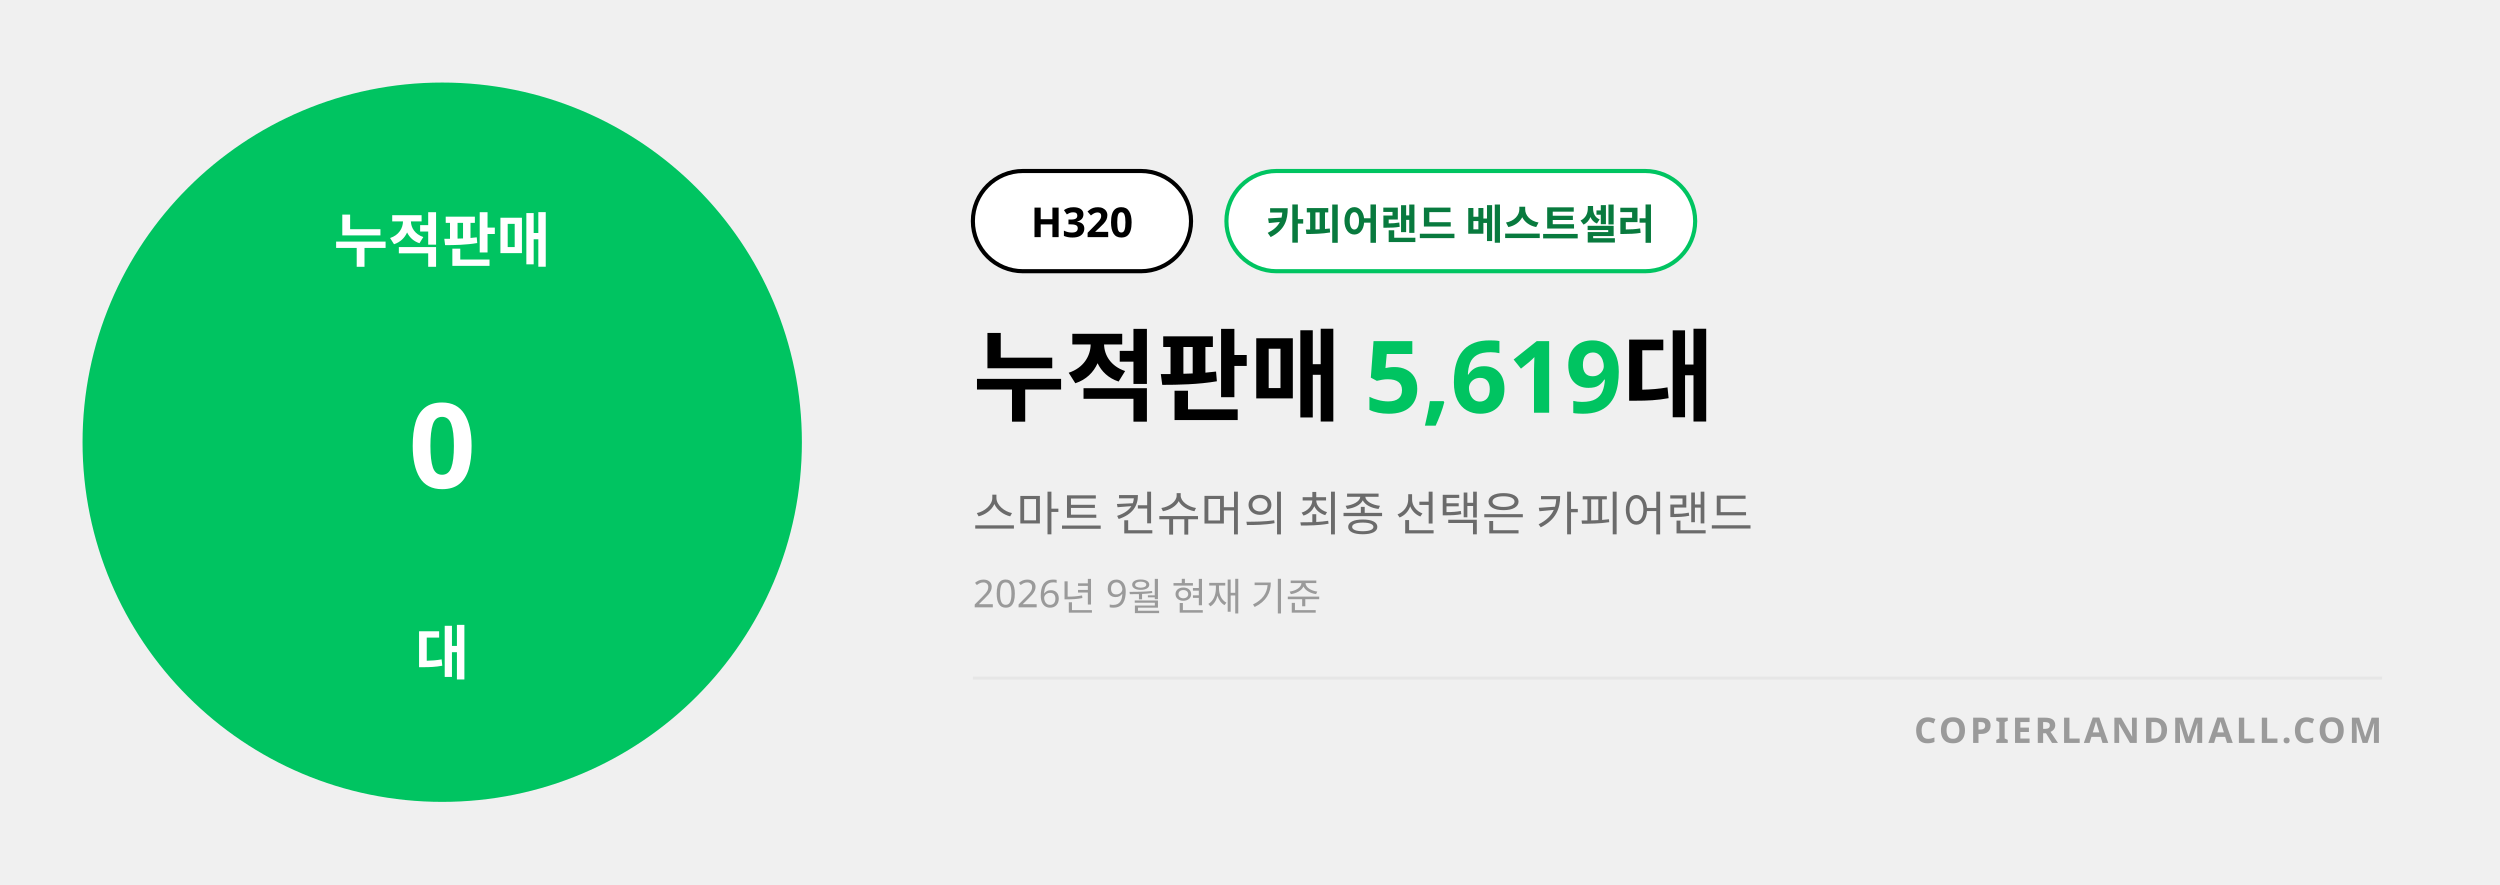
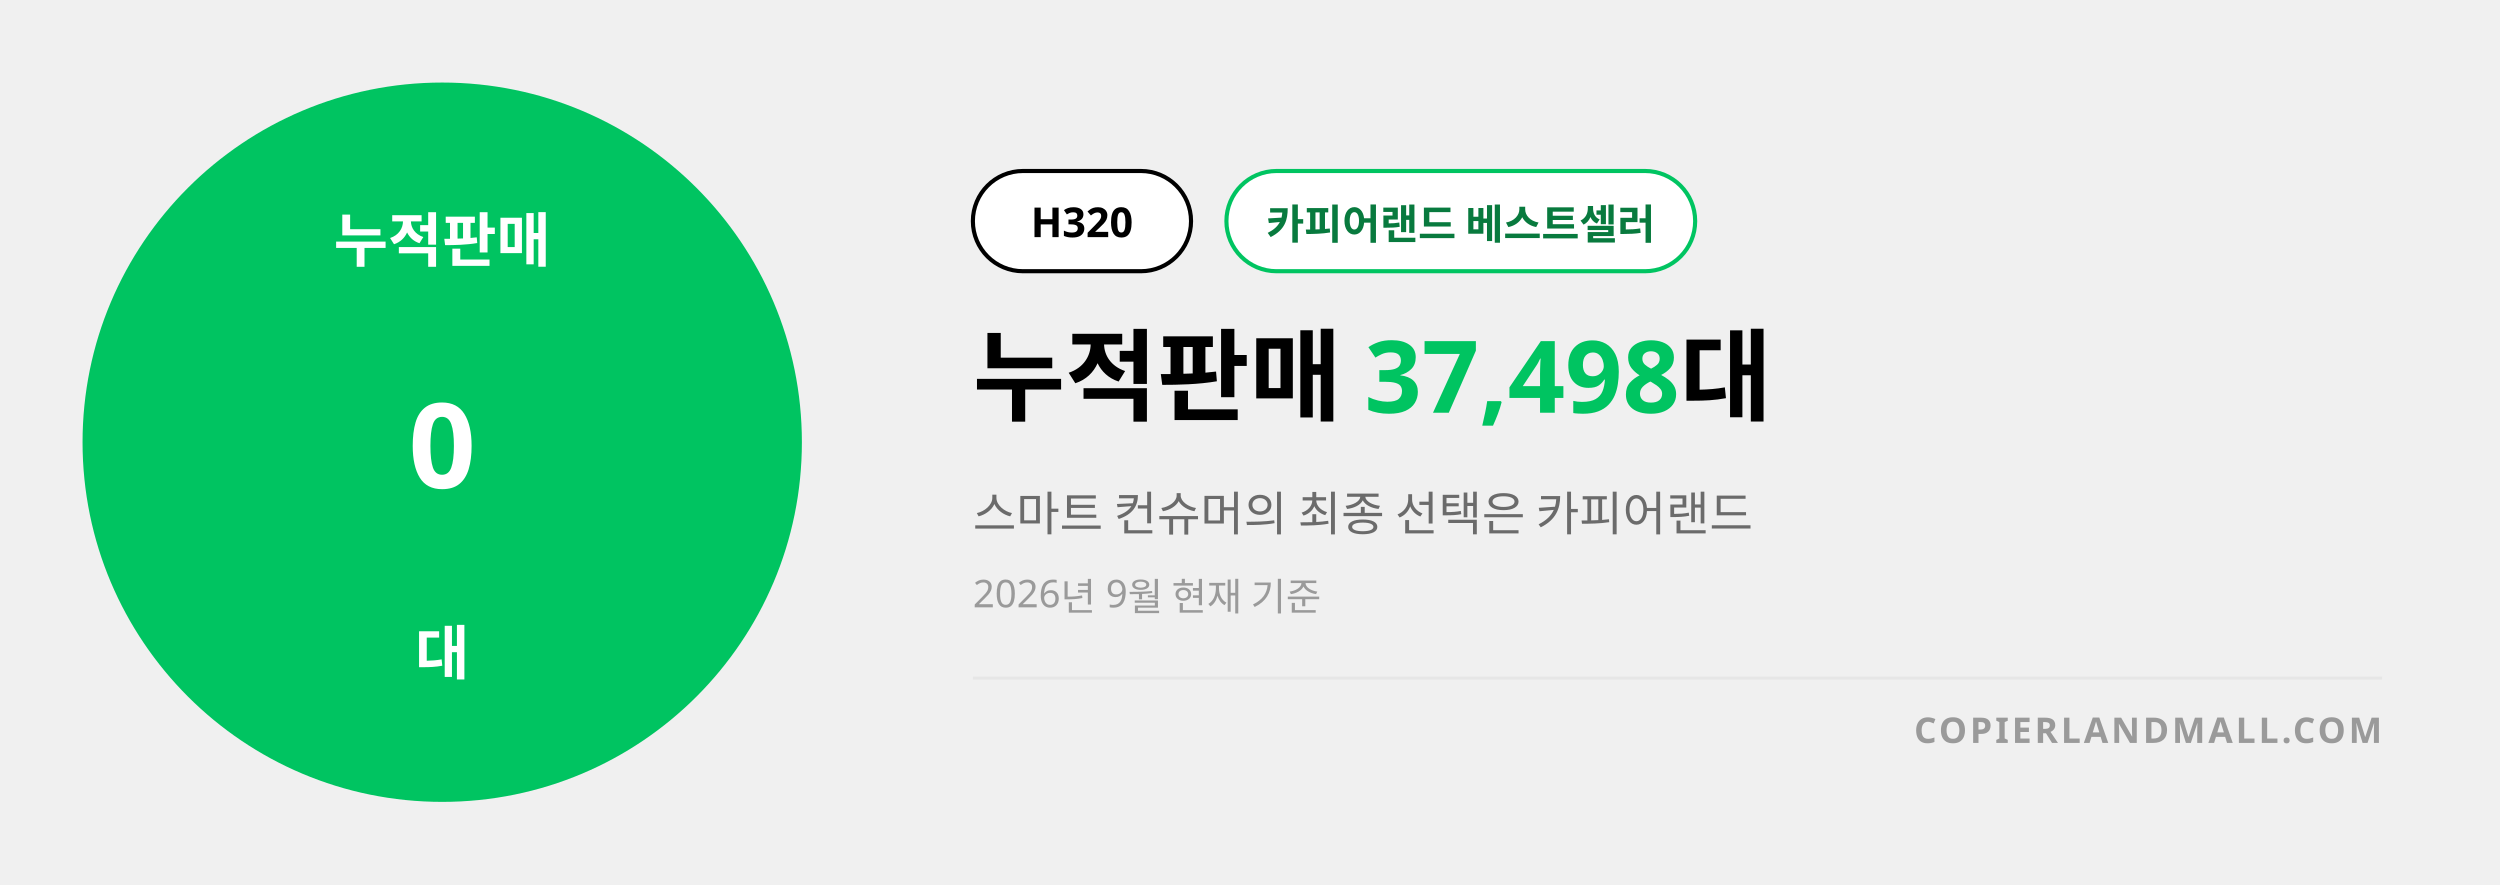
<svg xmlns="http://www.w3.org/2000/svg" width="848" height="300" viewBox="0 0 848 300" role="img">
  <defs>
    <clipPath id="reelClip">
      <rect x="0" y="120.0" width="848" height="60.0" />
    </clipPath>
    <style>
      .pc-reel { animation: pc-loop 6.0s infinite; }
      @keyframes pc-loop {
-         0% { transform: translateY(0); opacity: 1; animation-timing-function: steps(57, end); }
-         33.333% { transform: translateY(-3306.0px); opacity: 1; }
-         83.333% { transform: translateY(-3306.0px); opacity: 1; }
-         85.833% { transform: translateY(-3306.0px); opacity: 0; }
+         0% { transform: translateY(0); opacity: 1; animation-timing-function: steps(58, end); }
+         33.333% { transform: translateY(-3364.0px); opacity: 1; }
+         83.333% { transform: translateY(-3364.0px); opacity: 1; }
+         85.833% { transform: translateY(-3364.0px); opacity: 0; }
        85.883% { transform: translateY(0); opacity: 0; }
        88.333% { transform: translateY(0); opacity: 1; }
        100% { transform: translateY(0); opacity: 1; }
      }
    </style>
  </defs>
  <circle cx="150" cy="150" r="122" fill="#00C461" />
  <text x="150" y="80" text-anchor="middle" dominant-baseline="central" font-family="'Pretendard','Malgun Gothic','Apple SD Gothic Neo',sans-serif" font-weight="700" font-size="20" fill="#FFFFFF">누적판매</text>
  <g clip-path="url(#reelClip)">
    <g class="pc-reel">
      <text class="pc-frame" x="150" y="150.0" text-anchor="middle" dominant-baseline="central" font-family="'Pretendard','Malgun Gothic','Apple SD Gothic Neo',sans-serif" font-weight="800" font-size="40" fill="#FFFFFF">0</text>
-       <text class="pc-frame" x="150" y="208.0" text-anchor="middle" dominant-baseline="central" font-family="'Pretendard','Malgun Gothic','Apple SD Gothic Neo',sans-serif" font-weight="800" font-size="40" fill="#FFFFFF">281</text>
-       <text class="pc-frame" x="150" y="266.0" text-anchor="middle" dominant-baseline="central" font-family="'Pretendard','Malgun Gothic','Apple SD Gothic Neo',sans-serif" font-weight="800" font-size="40" fill="#FFFFFF">552</text>
-       <text class="pc-frame" x="150" y="324.0" text-anchor="middle" dominant-baseline="central" font-family="'Pretendard','Malgun Gothic','Apple SD Gothic Neo',sans-serif" font-weight="800" font-size="40" fill="#FFFFFF">814</text>
-       <text class="pc-frame" x="150" y="382.0" text-anchor="middle" dominant-baseline="central" font-family="'Pretendard','Malgun Gothic','Apple SD Gothic Neo',sans-serif" font-weight="800" font-size="40" fill="#FFFFFF">1,067</text>
-       <text class="pc-frame" x="150" y="440.0" text-anchor="middle" dominant-baseline="central" font-family="'Pretendard','Malgun Gothic','Apple SD Gothic Neo',sans-serif" font-weight="800" font-size="40" fill="#FFFFFF">1,311</text>
-       <text class="pc-frame" x="150" y="498.0" text-anchor="middle" dominant-baseline="central" font-family="'Pretendard','Malgun Gothic','Apple SD Gothic Neo',sans-serif" font-weight="800" font-size="40" fill="#FFFFFF">1,546</text>
-       <text class="pc-frame" x="150" y="556.0" text-anchor="middle" dominant-baseline="central" font-family="'Pretendard','Malgun Gothic','Apple SD Gothic Neo',sans-serif" font-weight="800" font-size="40" fill="#FFFFFF">1,772</text>
-       <text class="pc-frame" x="150" y="614.0" text-anchor="middle" dominant-baseline="central" font-family="'Pretendard','Malgun Gothic','Apple SD Gothic Neo',sans-serif" font-weight="800" font-size="40" fill="#FFFFFF">1,990</text>
-       <text class="pc-frame" x="150" y="672.0" text-anchor="middle" dominant-baseline="central" font-family="'Pretendard','Malgun Gothic','Apple SD Gothic Neo',sans-serif" font-weight="800" font-size="40" fill="#FFFFFF">2,199</text>
-       <text class="pc-frame" x="150" y="730.0" text-anchor="middle" dominant-baseline="central" font-family="'Pretendard','Malgun Gothic','Apple SD Gothic Neo',sans-serif" font-weight="800" font-size="40" fill="#FFFFFF">2,400</text>
-       <text class="pc-frame" x="150" y="788.0" text-anchor="middle" dominant-baseline="central" font-family="'Pretendard','Malgun Gothic','Apple SD Gothic Neo',sans-serif" font-weight="800" font-size="40" fill="#FFFFFF">2,593</text>
-       <text class="pc-frame" x="150" y="846.0" text-anchor="middle" dominant-baseline="central" font-family="'Pretendard','Malgun Gothic','Apple SD Gothic Neo',sans-serif" font-weight="800" font-size="40" fill="#FFFFFF">2,778</text>
-       <text class="pc-frame" x="150" y="904.0" text-anchor="middle" dominant-baseline="central" font-family="'Pretendard','Malgun Gothic','Apple SD Gothic Neo',sans-serif" font-weight="800" font-size="40" fill="#FFFFFF">2,956</text>
-       <text class="pc-frame" x="150" y="962.0" text-anchor="middle" dominant-baseline="central" font-family="'Pretendard','Malgun Gothic','Apple SD Gothic Neo',sans-serif" font-weight="800" font-size="40" fill="#FFFFFF">3,126</text>
-       <text class="pc-frame" x="150" y="1020.0" text-anchor="middle" dominant-baseline="central" font-family="'Pretendard','Malgun Gothic','Apple SD Gothic Neo',sans-serif" font-weight="800" font-size="40" fill="#FFFFFF">3,288</text>
-       <text class="pc-frame" x="150" y="1078.0" text-anchor="middle" dominant-baseline="central" font-family="'Pretendard','Malgun Gothic','Apple SD Gothic Neo',sans-serif" font-weight="800" font-size="40" fill="#FFFFFF">3,444</text>
-       <text class="pc-frame" x="150" y="1136.0" text-anchor="middle" dominant-baseline="central" font-family="'Pretendard','Malgun Gothic','Apple SD Gothic Neo',sans-serif" font-weight="800" font-size="40" fill="#FFFFFF">3,592</text>
-       <text class="pc-frame" x="150" y="1194.0" text-anchor="middle" dominant-baseline="central" font-family="'Pretendard','Malgun Gothic','Apple SD Gothic Neo',sans-serif" font-weight="800" font-size="40" fill="#FFFFFF">3,733</text>
-       <text class="pc-frame" x="150" y="1252.0" text-anchor="middle" dominant-baseline="central" font-family="'Pretendard','Malgun Gothic','Apple SD Gothic Neo',sans-serif" font-weight="800" font-size="40" fill="#FFFFFF">3,868</text>
-       <text class="pc-frame" x="150" y="1310.0" text-anchor="middle" dominant-baseline="central" font-family="'Pretendard','Malgun Gothic','Apple SD Gothic Neo',sans-serif" font-weight="800" font-size="40" fill="#FFFFFF">3,996</text>
-       <text class="pc-frame" x="150" y="1368.0" text-anchor="middle" dominant-baseline="central" font-family="'Pretendard','Malgun Gothic','Apple SD Gothic Neo',sans-serif" font-weight="800" font-size="40" fill="#FFFFFF">4,118</text>
-       <text class="pc-frame" x="150" y="1426.0" text-anchor="middle" dominant-baseline="central" font-family="'Pretendard','Malgun Gothic','Apple SD Gothic Neo',sans-serif" font-weight="800" font-size="40" fill="#FFFFFF">4,233</text>
-       <text class="pc-frame" x="150" y="1484.0" text-anchor="middle" dominant-baseline="central" font-family="'Pretendard','Malgun Gothic','Apple SD Gothic Neo',sans-serif" font-weight="800" font-size="40" fill="#FFFFFF">4,343</text>
-       <text class="pc-frame" x="150" y="1542.0" text-anchor="middle" dominant-baseline="central" font-family="'Pretendard','Malgun Gothic','Apple SD Gothic Neo',sans-serif" font-weight="800" font-size="40" fill="#FFFFFF">4,446</text>
-       <text class="pc-frame" x="150" y="1600.0" text-anchor="middle" dominant-baseline="central" font-family="'Pretendard','Malgun Gothic','Apple SD Gothic Neo',sans-serif" font-weight="800" font-size="40" fill="#FFFFFF">4,544</text>
-       <text class="pc-frame" x="150" y="1658.0" text-anchor="middle" dominant-baseline="central" font-family="'Pretendard','Malgun Gothic','Apple SD Gothic Neo',sans-serif" font-weight="800" font-size="40" fill="#FFFFFF">4,636</text>
-       <text class="pc-frame" x="150" y="1716.0" text-anchor="middle" dominant-baseline="central" font-family="'Pretendard','Malgun Gothic','Apple SD Gothic Neo',sans-serif" font-weight="800" font-size="40" fill="#FFFFFF">4,722</text>
-       <text class="pc-frame" x="150" y="1774.0" text-anchor="middle" dominant-baseline="central" font-family="'Pretendard','Malgun Gothic','Apple SD Gothic Neo',sans-serif" font-weight="800" font-size="40" fill="#FFFFFF">4,804</text>
-       <text class="pc-frame" x="150" y="1832.0" text-anchor="middle" dominant-baseline="central" font-family="'Pretendard','Malgun Gothic','Apple SD Gothic Neo',sans-serif" font-weight="800" font-size="40" fill="#FFFFFF">4,880</text>
-       <text class="pc-frame" x="150" y="1890.0" text-anchor="middle" dominant-baseline="central" font-family="'Pretendard','Malgun Gothic','Apple SD Gothic Neo',sans-serif" font-weight="800" font-size="40" fill="#FFFFFF">4,952</text>
-       <text class="pc-frame" x="150" y="1948.0" text-anchor="middle" dominant-baseline="central" font-family="'Pretendard','Malgun Gothic','Apple SD Gothic Neo',sans-serif" font-weight="800" font-size="40" fill="#FFFFFF">5,018</text>
-       <text class="pc-frame" x="150" y="2006.0" text-anchor="middle" dominant-baseline="central" font-family="'Pretendard','Malgun Gothic','Apple SD Gothic Neo',sans-serif" font-weight="800" font-size="40" fill="#FFFFFF">5,080</text>
-       <text class="pc-frame" x="150" y="2064.0" text-anchor="middle" dominant-baseline="central" font-family="'Pretendard','Malgun Gothic','Apple SD Gothic Neo',sans-serif" font-weight="800" font-size="40" fill="#FFFFFF">5,138</text>
-       <text class="pc-frame" x="150" y="2122.0" text-anchor="middle" dominant-baseline="central" font-family="'Pretendard','Malgun Gothic','Apple SD Gothic Neo',sans-serif" font-weight="800" font-size="40" fill="#FFFFFF">5,192</text>
-       <text class="pc-frame" x="150" y="2180.0" text-anchor="middle" dominant-baseline="central" font-family="'Pretendard','Malgun Gothic','Apple SD Gothic Neo',sans-serif" font-weight="800" font-size="40" fill="#FFFFFF">5,241</text>
-       <text class="pc-frame" x="150" y="2238.0" text-anchor="middle" dominant-baseline="central" font-family="'Pretendard','Malgun Gothic','Apple SD Gothic Neo',sans-serif" font-weight="800" font-size="40" fill="#FFFFFF">5,286</text>
-       <text class="pc-frame" x="150" y="2296.0" text-anchor="middle" dominant-baseline="central" font-family="'Pretendard','Malgun Gothic','Apple SD Gothic Neo',sans-serif" font-weight="800" font-size="40" fill="#FFFFFF">5,328</text>
-       <text class="pc-frame" x="150" y="2354.0" text-anchor="middle" dominant-baseline="central" font-family="'Pretendard','Malgun Gothic','Apple SD Gothic Neo',sans-serif" font-weight="800" font-size="40" fill="#FFFFFF">5,366</text>
-       <text class="pc-frame" x="150" y="2412.0" text-anchor="middle" dominant-baseline="central" font-family="'Pretendard','Malgun Gothic','Apple SD Gothic Neo',sans-serif" font-weight="800" font-size="40" fill="#FFFFFF">5,400</text>
-       <text class="pc-frame" x="150" y="2470.0" text-anchor="middle" dominant-baseline="central" font-family="'Pretendard','Malgun Gothic','Apple SD Gothic Neo',sans-serif" font-weight="800" font-size="40" fill="#FFFFFF">5,431</text>
-       <text class="pc-frame" x="150" y="2528.0" text-anchor="middle" dominant-baseline="central" font-family="'Pretendard','Malgun Gothic','Apple SD Gothic Neo',sans-serif" font-weight="800" font-size="40" fill="#FFFFFF">5,459</text>
-       <text class="pc-frame" x="150" y="2586.0" text-anchor="middle" dominant-baseline="central" font-family="'Pretendard','Malgun Gothic','Apple SD Gothic Neo',sans-serif" font-weight="800" font-size="40" fill="#FFFFFF">5,485</text>
-       <text class="pc-frame" x="150" y="2644.0" text-anchor="middle" dominant-baseline="central" font-family="'Pretendard','Malgun Gothic','Apple SD Gothic Neo',sans-serif" font-weight="800" font-size="40" fill="#FFFFFF">5,507</text>
-       <text class="pc-frame" x="150" y="2702.0" text-anchor="middle" dominant-baseline="central" font-family="'Pretendard','Malgun Gothic','Apple SD Gothic Neo',sans-serif" font-weight="800" font-size="40" fill="#FFFFFF">5,527</text>
-       <text class="pc-frame" x="150" y="2760.0" text-anchor="middle" dominant-baseline="central" font-family="'Pretendard','Malgun Gothic','Apple SD Gothic Neo',sans-serif" font-weight="800" font-size="40" fill="#FFFFFF">5,544</text>
-       <text class="pc-frame" x="150" y="2818.0" text-anchor="middle" dominant-baseline="central" font-family="'Pretendard','Malgun Gothic','Apple SD Gothic Neo',sans-serif" font-weight="800" font-size="40" fill="#FFFFFF">5,559</text>
-       <text class="pc-frame" x="150" y="2876.0" text-anchor="middle" dominant-baseline="central" font-family="'Pretendard','Malgun Gothic','Apple SD Gothic Neo',sans-serif" font-weight="800" font-size="40" fill="#FFFFFF">5,572</text>
-       <text class="pc-frame" x="150" y="2934.0" text-anchor="middle" dominant-baseline="central" font-family="'Pretendard','Malgun Gothic','Apple SD Gothic Neo',sans-serif" font-weight="800" font-size="40" fill="#FFFFFF">5,583</text>
-       <text class="pc-frame" x="150" y="2992.0" text-anchor="middle" dominant-baseline="central" font-family="'Pretendard','Malgun Gothic','Apple SD Gothic Neo',sans-serif" font-weight="800" font-size="40" fill="#FFFFFF">5,592</text>
-       <text class="pc-frame" x="150" y="3050.0" text-anchor="middle" dominant-baseline="central" font-family="'Pretendard','Malgun Gothic','Apple SD Gothic Neo',sans-serif" font-weight="800" font-size="40" fill="#FFFFFF">5,599</text>
-       <text class="pc-frame" x="150" y="3108.0" text-anchor="middle" dominant-baseline="central" font-family="'Pretendard','Malgun Gothic','Apple SD Gothic Neo',sans-serif" font-weight="800" font-size="40" fill="#FFFFFF">5,605</text>
-       <text class="pc-frame" x="150" y="3166.0" text-anchor="middle" dominant-baseline="central" font-family="'Pretendard','Malgun Gothic','Apple SD Gothic Neo',sans-serif" font-weight="800" font-size="40" fill="#FFFFFF">5,610</text>
-       <text class="pc-frame" x="150" y="3224.0" text-anchor="middle" dominant-baseline="central" font-family="'Pretendard','Malgun Gothic','Apple SD Gothic Neo',sans-serif" font-weight="800" font-size="40" fill="#FFFFFF">5,613</text>
-       <text class="pc-frame" x="150" y="3282.0" text-anchor="middle" dominant-baseline="central" font-family="'Pretendard','Malgun Gothic','Apple SD Gothic Neo',sans-serif" font-weight="800" font-size="40" fill="#FFFFFF">5,616</text>
-       <text class="pc-frame" x="150" y="3340.0" text-anchor="middle" dominant-baseline="central" font-family="'Pretendard','Malgun Gothic','Apple SD Gothic Neo',sans-serif" font-weight="800" font-size="40" fill="#FFFFFF">5,617</text>
-       <text class="pc-frame" x="150" y="3398.0" text-anchor="middle" dominant-baseline="central" font-family="'Pretendard','Malgun Gothic','Apple SD Gothic Neo',sans-serif" font-weight="800" font-size="40" fill="#FFFFFF">5,618</text>
-       <text class="pc-frame" x="150" y="3456.0" text-anchor="middle" dominant-baseline="central" font-family="'Pretendard','Malgun Gothic','Apple SD Gothic Neo',sans-serif" font-weight="800" font-size="40" fill="#FFFFFF">5,619</text>
+       <text class="pc-frame" x="150" y="208.0" text-anchor="middle" dominant-baseline="central" font-family="'Pretendard','Malgun Gothic','Apple SD Gothic Neo',sans-serif" font-weight="800" font-size="40" fill="#FFFFFF">1,875</text>
+       <text class="pc-frame" x="150" y="266.0" text-anchor="middle" dominant-baseline="central" font-family="'Pretendard','Malgun Gothic','Apple SD Gothic Neo',sans-serif" font-weight="800" font-size="40" fill="#FFFFFF">3,686</text>
+       <text class="pc-frame" x="150" y="324.0" text-anchor="middle" dominant-baseline="central" font-family="'Pretendard','Malgun Gothic','Apple SD Gothic Neo',sans-serif" font-weight="800" font-size="40" fill="#FFFFFF">5,434</text>
+       <text class="pc-frame" x="150" y="382.0" text-anchor="middle" dominant-baseline="central" font-family="'Pretendard','Malgun Gothic','Apple SD Gothic Neo',sans-serif" font-weight="800" font-size="40" fill="#FFFFFF">7,121</text>
+       <text class="pc-frame" x="150" y="440.0" text-anchor="middle" dominant-baseline="central" font-family="'Pretendard','Malgun Gothic','Apple SD Gothic Neo',sans-serif" font-weight="800" font-size="40" fill="#FFFFFF">8,748</text>
+       <text class="pc-frame" x="150" y="498.0" text-anchor="middle" dominant-baseline="central" font-family="'Pretendard','Malgun Gothic','Apple SD Gothic Neo',sans-serif" font-weight="800" font-size="40" fill="#FFFFFF">10,316</text>
+       <text class="pc-frame" x="150" y="556.0" text-anchor="middle" dominant-baseline="central" font-family="'Pretendard','Malgun Gothic','Apple SD Gothic Neo',sans-serif" font-weight="800" font-size="40" fill="#FFFFFF">11,826</text>
+       <text class="pc-frame" x="150" y="614.0" text-anchor="middle" dominant-baseline="central" font-family="'Pretendard','Malgun Gothic','Apple SD Gothic Neo',sans-serif" font-weight="800" font-size="40" fill="#FFFFFF">13,279</text>
+       <text class="pc-frame" x="150" y="672.0" text-anchor="middle" dominant-baseline="central" font-family="'Pretendard','Malgun Gothic','Apple SD Gothic Neo',sans-serif" font-weight="800" font-size="40" fill="#FFFFFF">14,676</text>
+       <text class="pc-frame" x="150" y="730.0" text-anchor="middle" dominant-baseline="central" font-family="'Pretendard','Malgun Gothic','Apple SD Gothic Neo',sans-serif" font-weight="800" font-size="40" fill="#FFFFFF">16,018</text>
+       <text class="pc-frame" x="150" y="788.0" text-anchor="middle" dominant-baseline="central" font-family="'Pretendard','Malgun Gothic','Apple SD Gothic Neo',sans-serif" font-weight="800" font-size="40" fill="#FFFFFF">17,306</text>
+       <text class="pc-frame" x="150" y="846.0" text-anchor="middle" dominant-baseline="central" font-family="'Pretendard','Malgun Gothic','Apple SD Gothic Neo',sans-serif" font-weight="800" font-size="40" fill="#FFFFFF">18,542</text>
+       <text class="pc-frame" x="150" y="904.0" text-anchor="middle" dominant-baseline="central" font-family="'Pretendard','Malgun Gothic','Apple SD Gothic Neo',sans-serif" font-weight="800" font-size="40" fill="#FFFFFF">19,726</text>
+       <text class="pc-frame" x="150" y="962.0" text-anchor="middle" dominant-baseline="central" font-family="'Pretendard','Malgun Gothic','Apple SD Gothic Neo',sans-serif" font-weight="800" font-size="40" fill="#FFFFFF">20,860</text>
+       <text class="pc-frame" x="150" y="1020.0" text-anchor="middle" dominant-baseline="central" font-family="'Pretendard','Malgun Gothic','Apple SD Gothic Neo',sans-serif" font-weight="800" font-size="40" fill="#FFFFFF">21,945</text>
+       <text class="pc-frame" x="150" y="1078.0" text-anchor="middle" dominant-baseline="central" font-family="'Pretendard','Malgun Gothic','Apple SD Gothic Neo',sans-serif" font-weight="800" font-size="40" fill="#FFFFFF">22,982</text>
+       <text class="pc-frame" x="150" y="1136.0" text-anchor="middle" dominant-baseline="central" font-family="'Pretendard','Malgun Gothic','Apple SD Gothic Neo',sans-serif" font-weight="800" font-size="40" fill="#FFFFFF">23,971</text>
+       <text class="pc-frame" x="150" y="1194.0" text-anchor="middle" dominant-baseline="central" font-family="'Pretendard','Malgun Gothic','Apple SD Gothic Neo',sans-serif" font-weight="800" font-size="40" fill="#FFFFFF">24,914</text>
+       <text class="pc-frame" x="150" y="1252.0" text-anchor="middle" dominant-baseline="central" font-family="'Pretendard','Malgun Gothic','Apple SD Gothic Neo',sans-serif" font-weight="800" font-size="40" fill="#FFFFFF">25,813</text>
+       <text class="pc-frame" x="150" y="1310.0" text-anchor="middle" dominant-baseline="central" font-family="'Pretendard','Malgun Gothic','Apple SD Gothic Neo',sans-serif" font-weight="800" font-size="40" fill="#FFFFFF">26,668</text>
+       <text class="pc-frame" x="150" y="1368.0" text-anchor="middle" dominant-baseline="central" font-family="'Pretendard','Malgun Gothic','Apple SD Gothic Neo',sans-serif" font-weight="800" font-size="40" fill="#FFFFFF">27,479</text>
+       <text class="pc-frame" x="150" y="1426.0" text-anchor="middle" dominant-baseline="central" font-family="'Pretendard','Malgun Gothic','Apple SD Gothic Neo',sans-serif" font-weight="800" font-size="40" fill="#FFFFFF">28,250</text>
+       <text class="pc-frame" x="150" y="1484.0" text-anchor="middle" dominant-baseline="central" font-family="'Pretendard','Malgun Gothic','Apple SD Gothic Neo',sans-serif" font-weight="800" font-size="40" fill="#FFFFFF">28,980</text>
+       <text class="pc-frame" x="150" y="1542.0" text-anchor="middle" dominant-baseline="central" font-family="'Pretendard','Malgun Gothic','Apple SD Gothic Neo',sans-serif" font-weight="800" font-size="40" fill="#FFFFFF">29,670</text>
+       <text class="pc-frame" x="150" y="1600.0" text-anchor="middle" dominant-baseline="central" font-family="'Pretendard','Malgun Gothic','Apple SD Gothic Neo',sans-serif" font-weight="800" font-size="40" fill="#FFFFFF">30,322</text>
+       <text class="pc-frame" x="150" y="1658.0" text-anchor="middle" dominant-baseline="central" font-family="'Pretendard','Malgun Gothic','Apple SD Gothic Neo',sans-serif" font-weight="800" font-size="40" fill="#FFFFFF">30,937</text>
+       <text class="pc-frame" x="150" y="1716.0" text-anchor="middle" dominant-baseline="central" font-family="'Pretendard','Malgun Gothic','Apple SD Gothic Neo',sans-serif" font-weight="800" font-size="40" fill="#FFFFFF">31,515</text>
+       <text class="pc-frame" x="150" y="1774.0" text-anchor="middle" dominant-baseline="central" font-family="'Pretendard','Malgun Gothic','Apple SD Gothic Neo',sans-serif" font-weight="800" font-size="40" fill="#FFFFFF">32,059</text>
+       <text class="pc-frame" x="150" y="1832.0" text-anchor="middle" dominant-baseline="central" font-family="'Pretendard','Malgun Gothic','Apple SD Gothic Neo',sans-serif" font-weight="800" font-size="40" fill="#FFFFFF">32,568</text>
+       <text class="pc-frame" x="150" y="1890.0" text-anchor="middle" dominant-baseline="central" font-family="'Pretendard','Malgun Gothic','Apple SD Gothic Neo',sans-serif" font-weight="800" font-size="40" fill="#FFFFFF">33,045</text>
+       <text class="pc-frame" x="150" y="1948.0" text-anchor="middle" dominant-baseline="central" font-family="'Pretendard','Malgun Gothic','Apple SD Gothic Neo',sans-serif" font-weight="800" font-size="40" fill="#FFFFFF">33,490</text>
+       <text class="pc-frame" x="150" y="2006.0" text-anchor="middle" dominant-baseline="central" font-family="'Pretendard','Malgun Gothic','Apple SD Gothic Neo',sans-serif" font-weight="800" font-size="40" fill="#FFFFFF">33,904</text>
+       <text class="pc-frame" x="150" y="2064.0" text-anchor="middle" dominant-baseline="central" font-family="'Pretendard','Malgun Gothic','Apple SD Gothic Neo',sans-serif" font-weight="800" font-size="40" fill="#FFFFFF">34,289</text>
+       <text class="pc-frame" x="150" y="2122.0" text-anchor="middle" dominant-baseline="central" font-family="'Pretendard','Malgun Gothic','Apple SD Gothic Neo',sans-serif" font-weight="800" font-size="40" fill="#FFFFFF">34,645</text>
+       <text class="pc-frame" x="150" y="2180.0" text-anchor="middle" dominant-baseline="central" font-family="'Pretendard','Malgun Gothic','Apple SD Gothic Neo',sans-serif" font-weight="800" font-size="40" fill="#FFFFFF">34,974</text>
+       <text class="pc-frame" x="150" y="2238.0" text-anchor="middle" dominant-baseline="central" font-family="'Pretendard','Malgun Gothic','Apple SD Gothic Neo',sans-serif" font-weight="800" font-size="40" fill="#FFFFFF">35,277</text>
+       <text class="pc-frame" x="150" y="2296.0" text-anchor="middle" dominant-baseline="central" font-family="'Pretendard','Malgun Gothic','Apple SD Gothic Neo',sans-serif" font-weight="800" font-size="40" fill="#FFFFFF">35,554</text>
+       <text class="pc-frame" x="150" y="2354.0" text-anchor="middle" dominant-baseline="central" font-family="'Pretendard','Malgun Gothic','Apple SD Gothic Neo',sans-serif" font-weight="800" font-size="40" fill="#FFFFFF">35,807</text>
+       <text class="pc-frame" x="150" y="2412.0" text-anchor="middle" dominant-baseline="central" font-family="'Pretendard','Malgun Gothic','Apple SD Gothic Neo',sans-serif" font-weight="800" font-size="40" fill="#FFFFFF">36,037</text>
+       <text class="pc-frame" x="150" y="2470.0" text-anchor="middle" dominant-baseline="central" font-family="'Pretendard','Malgun Gothic','Apple SD Gothic Neo',sans-serif" font-weight="800" font-size="40" fill="#FFFFFF">36,246</text>
+       <text class="pc-frame" x="150" y="2528.0" text-anchor="middle" dominant-baseline="central" font-family="'Pretendard','Malgun Gothic','Apple SD Gothic Neo',sans-serif" font-weight="800" font-size="40" fill="#FFFFFF">36,433</text>
+       <text class="pc-frame" x="150" y="2586.0" text-anchor="middle" dominant-baseline="central" font-family="'Pretendard','Malgun Gothic','Apple SD Gothic Neo',sans-serif" font-weight="800" font-size="40" fill="#FFFFFF">36,601</text>
+       <text class="pc-frame" x="150" y="2644.0" text-anchor="middle" dominant-baseline="central" font-family="'Pretendard','Malgun Gothic','Apple SD Gothic Neo',sans-serif" font-weight="800" font-size="40" fill="#FFFFFF">36,750</text>
+       <text class="pc-frame" x="150" y="2702.0" text-anchor="middle" dominant-baseline="central" font-family="'Pretendard','Malgun Gothic','Apple SD Gothic Neo',sans-serif" font-weight="800" font-size="40" fill="#FFFFFF">36,882</text>
+       <text class="pc-frame" x="150" y="2760.0" text-anchor="middle" dominant-baseline="central" font-family="'Pretendard','Malgun Gothic','Apple SD Gothic Neo',sans-serif" font-weight="800" font-size="40" fill="#FFFFFF">36,997</text>
+       <text class="pc-frame" x="150" y="2818.0" text-anchor="middle" dominant-baseline="central" font-family="'Pretendard','Malgun Gothic','Apple SD Gothic Neo',sans-serif" font-weight="800" font-size="40" fill="#FFFFFF">37,097</text>
+       <text class="pc-frame" x="150" y="2876.0" text-anchor="middle" dominant-baseline="central" font-family="'Pretendard','Malgun Gothic','Apple SD Gothic Neo',sans-serif" font-weight="800" font-size="40" fill="#FFFFFF">37,183</text>
+       <text class="pc-frame" x="150" y="2934.0" text-anchor="middle" dominant-baseline="central" font-family="'Pretendard','Malgun Gothic','Apple SD Gothic Neo',sans-serif" font-weight="800" font-size="40" fill="#FFFFFF">37,255</text>
+       <text class="pc-frame" x="150" y="2992.0" text-anchor="middle" dominant-baseline="central" font-family="'Pretendard','Malgun Gothic','Apple SD Gothic Neo',sans-serif" font-weight="800" font-size="40" fill="#FFFFFF">37,315</text>
+       <text class="pc-frame" x="150" y="3050.0" text-anchor="middle" dominant-baseline="central" font-family="'Pretendard','Malgun Gothic','Apple SD Gothic Neo',sans-serif" font-weight="800" font-size="40" fill="#FFFFFF">37,365</text>
+       <text class="pc-frame" x="150" y="3108.0" text-anchor="middle" dominant-baseline="central" font-family="'Pretendard','Malgun Gothic','Apple SD Gothic Neo',sans-serif" font-weight="800" font-size="40" fill="#FFFFFF">37,405</text>
+       <text class="pc-frame" x="150" y="3166.0" text-anchor="middle" dominant-baseline="central" font-family="'Pretendard','Malgun Gothic','Apple SD Gothic Neo',sans-serif" font-weight="800" font-size="40" fill="#FFFFFF">37,435</text>
+       <text class="pc-frame" x="150" y="3224.0" text-anchor="middle" dominant-baseline="central" font-family="'Pretendard','Malgun Gothic','Apple SD Gothic Neo',sans-serif" font-weight="800" font-size="40" fill="#FFFFFF">37,459</text>
+       <text class="pc-frame" x="150" y="3282.0" text-anchor="middle" dominant-baseline="central" font-family="'Pretendard','Malgun Gothic','Apple SD Gothic Neo',sans-serif" font-weight="800" font-size="40" fill="#FFFFFF">37,475</text>
+       <text class="pc-frame" x="150" y="3340.0" text-anchor="middle" dominant-baseline="central" font-family="'Pretendard','Malgun Gothic','Apple SD Gothic Neo',sans-serif" font-weight="800" font-size="40" fill="#FFFFFF">37,486</text>
+       <text class="pc-frame" x="150" y="3398.0" text-anchor="middle" dominant-baseline="central" font-family="'Pretendard','Malgun Gothic','Apple SD Gothic Neo',sans-serif" font-weight="800" font-size="40" fill="#FFFFFF">37,493</text>
+       <text class="pc-frame" x="150" y="3456.0" text-anchor="middle" dominant-baseline="central" font-family="'Pretendard','Malgun Gothic','Apple SD Gothic Neo',sans-serif" font-weight="800" font-size="40" fill="#FFFFFF">37,497</text>
+       <text class="pc-frame" x="150" y="3514.0" text-anchor="middle" dominant-baseline="central" font-family="'Pretendard','Malgun Gothic','Apple SD Gothic Neo',sans-serif" font-weight="800" font-size="40" fill="#FFFFFF">37,498</text>
    </g>
  </g>
  <text x="150" y="220" text-anchor="middle" dominant-baseline="central" font-family="'Pretendard','Malgun Gothic','Apple SD Gothic Neo',sans-serif" font-weight="700" font-size="20" fill="#FFFFFF">대</text>
  <rect x="330" y="58" width="74" height="34" rx="17.0" fill="#FFFFFF" stroke="#000000" stroke-width="1.4" />
  <text x="367.0" y="75.0" text-anchor="middle" dominant-baseline="central" font-family="'Pretendard','Malgun Gothic','Apple SD Gothic Neo',sans-serif" font-weight="700" font-size="14" fill="#000000">H320</text>
  <rect x="416" y="58" width="159" height="34" rx="17.0" fill="#FFFFFF" stroke="#00C461" stroke-width="1.4" />
  <text x="495.5" y="75.0" text-anchor="middle" dominant-baseline="central" font-family="'Pretendard','Malgun Gothic','Apple SD Gothic Neo',sans-serif" font-weight="700" font-size="14" fill="#087A3E">카피어랜드 베스트셀러</text>
-   <text x="330" y="140" font-family="'Pretendard','Malgun Gothic','Apple SD Gothic Neo',sans-serif" font-weight="800" font-size="34" fill="#000000">누적판매 <tspan fill="#00C461">5,619</tspan>대</text>
+   <text x="330" y="140" font-family="'Pretendard','Malgun Gothic','Apple SD Gothic Neo',sans-serif" font-weight="800" font-size="34" fill="#000000">누적판매 <tspan fill="#00C461">37,498</tspan>대</text>
  <text x="330" y="180" font-family="'Pretendard','Malgun Gothic','Apple SD Gothic Neo',sans-serif" font-weight="500" font-size="16" fill="#6B6B6B">스마트 컨슈머의 최종 선택은 카피어랜드</text>
  <text x="330" y="206" font-family="'Pretendard','Malgun Gothic','Apple SD Gothic Neo',sans-serif" font-weight="400" font-size="13" fill="#9A9A9A">2026년 9월 현재 기준</text>
  <line x1="330" y1="230" x2="808" y2="230" stroke="#E6E6E6" stroke-width="1" />
  <text x="808" y="252" text-anchor="end" font-family="'Pretendard','Malgun Gothic','Apple SD Gothic Neo',sans-serif" font-weight="600" font-size="12" letter-spacing="1" fill="#9A9A9A">COPIERLANDMALL.COM</text>
</svg>
